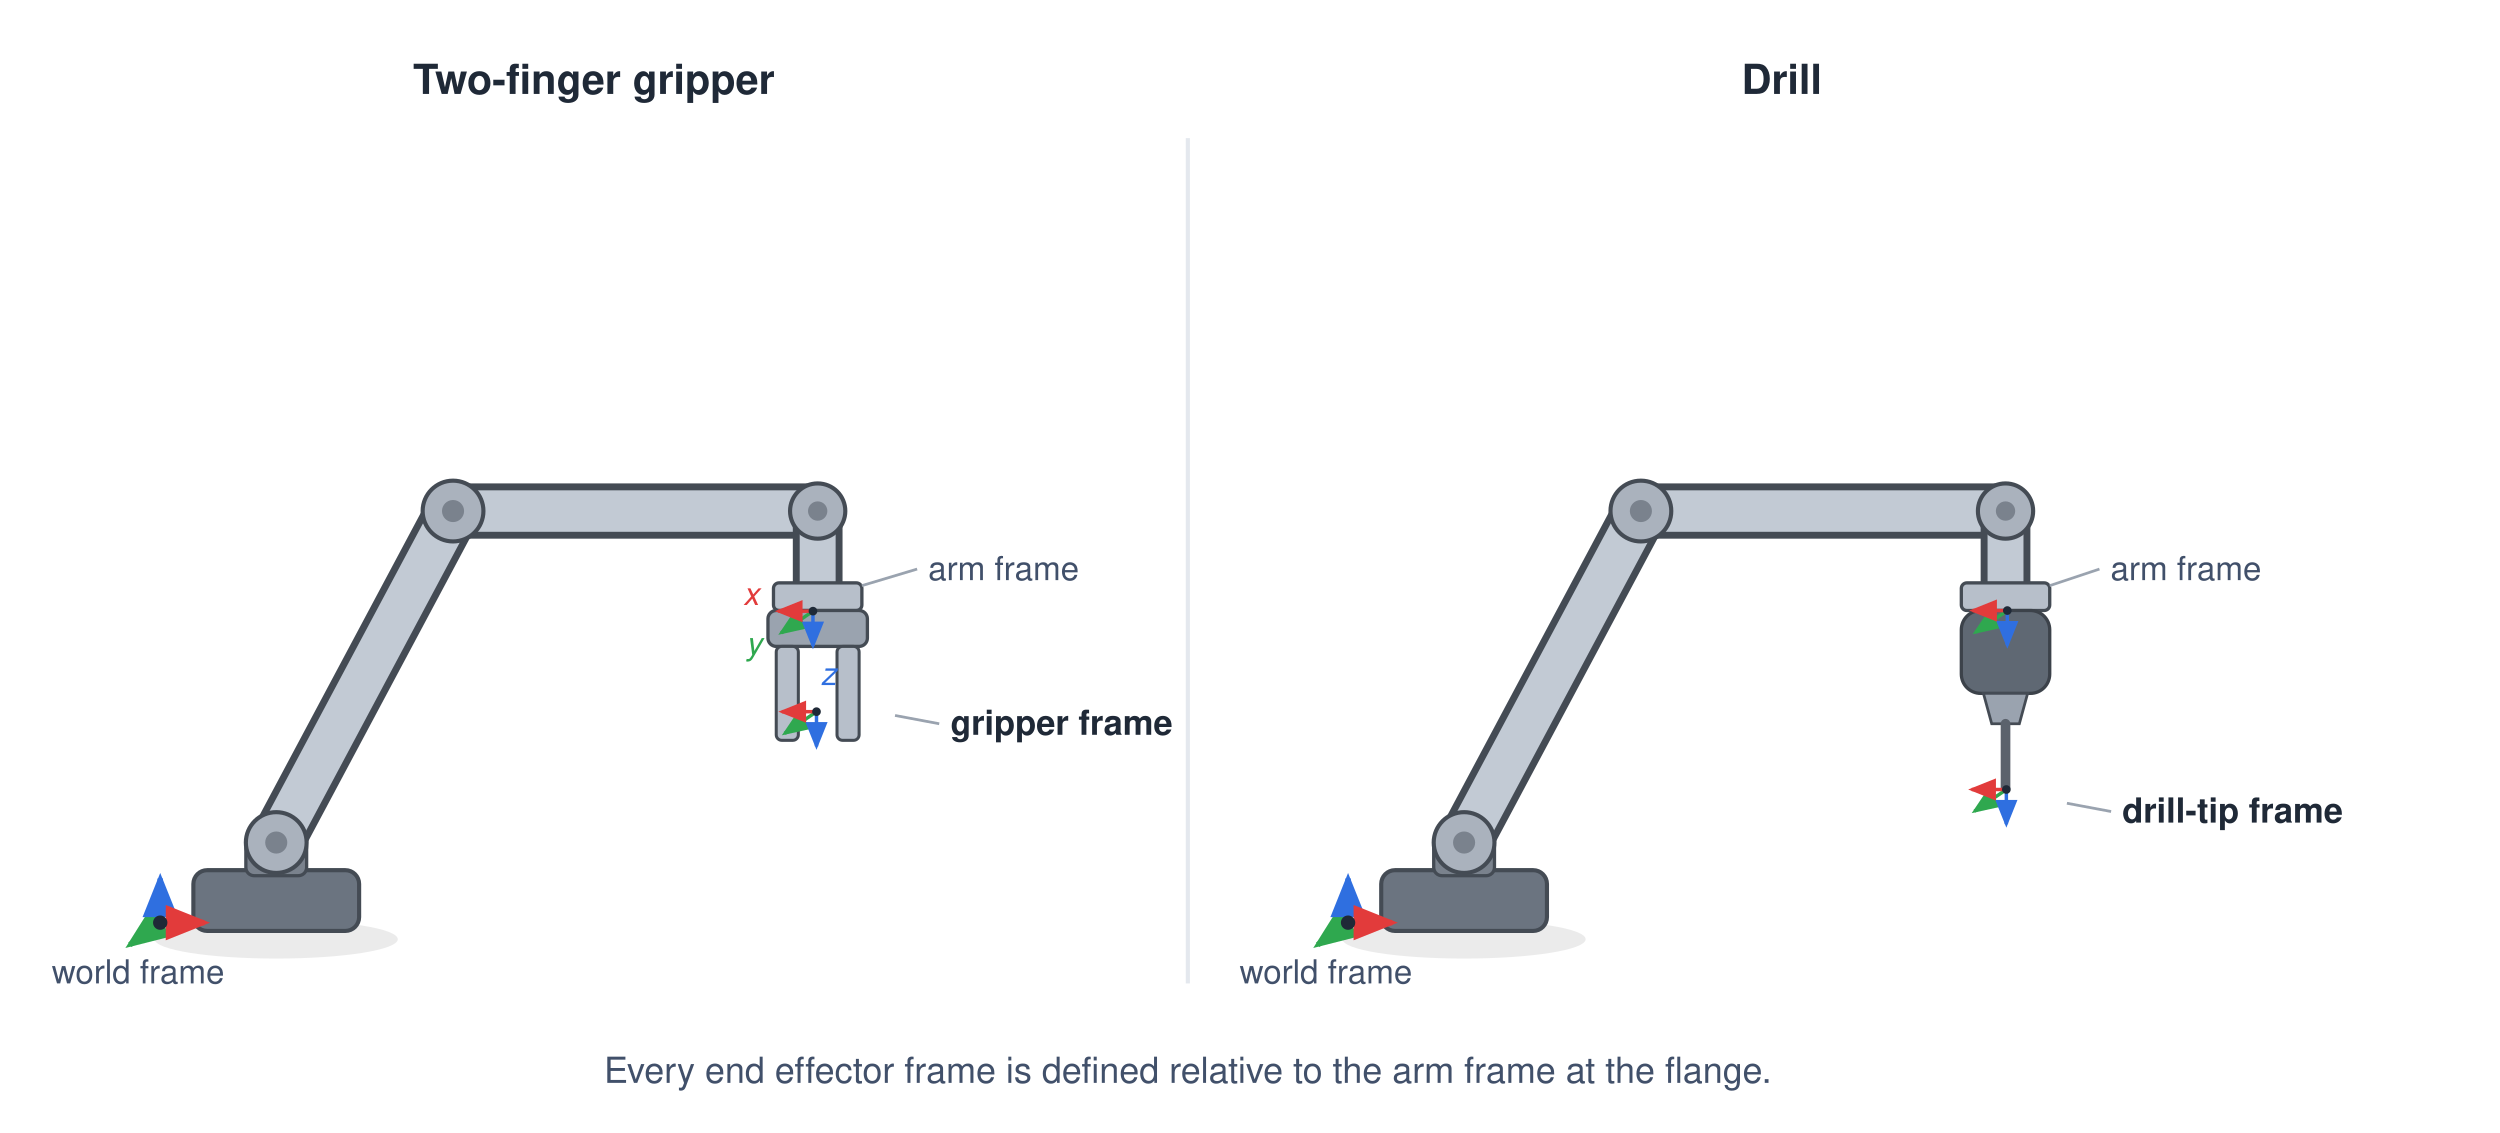
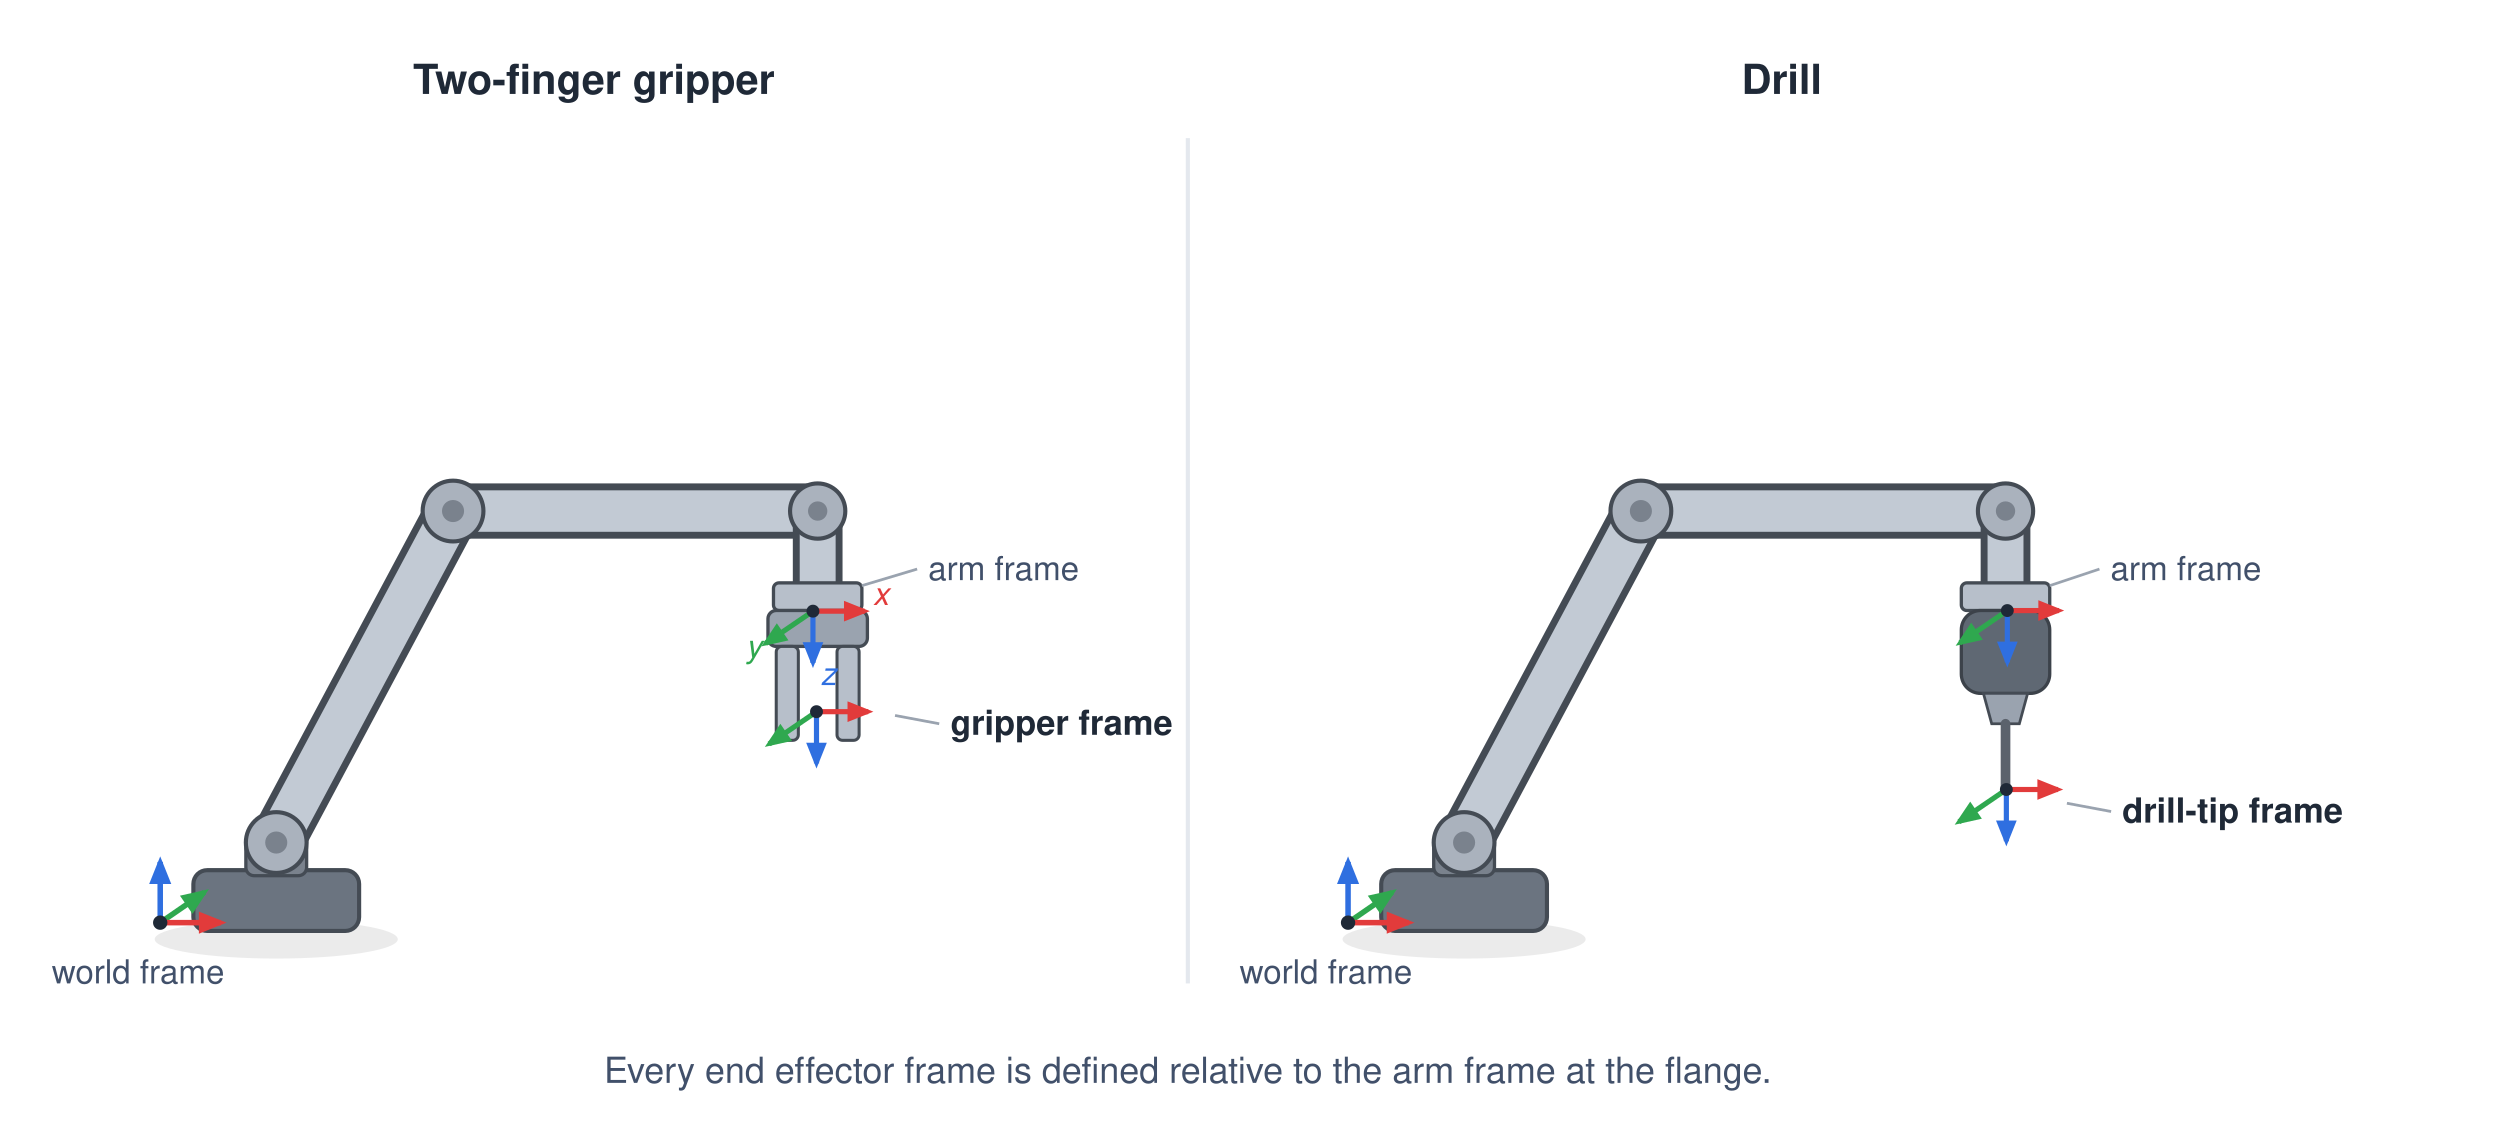
<svg xmlns="http://www.w3.org/2000/svg" width="905" height="410" viewBox="0 0 905 410" font-family="Helvetica, Arial, sans-serif" version="1.1" id="svg34">
  <defs id="defs23">
-     <marker id="aR" markerWidth="10" markerHeight="10" refX="7" refY="3.2" orient="auto">
-       <path d="M0,0 L8,3.2 L0,6.4 z" fill="#e23b3b" id="path1" />
+     <marker id="aR" markerWidth="6" markerHeight="6" refX="4" refY="2" orient="auto">
+       <path d="M0,0 L5,2 L0,4 z" fill="#e23b3b" id="path1" />
    </marker>
-     <marker id="aG" markerWidth="10" markerHeight="10" refX="7" refY="3.2" orient="auto">
-       <path d="M0,0 L8,3.2 L0,6.4 z" fill="#2fa84f" id="path2" />
+     <marker id="aG" markerWidth="6" markerHeight="6" refX="4" refY="2" orient="auto">
+       <path d="M0,0 L5,2 L0,4 z" fill="#2fa84f" id="path2" />
    </marker>
-     <marker id="aB" markerWidth="10" markerHeight="10" refX="7" refY="3.2" orient="auto">
-       <path d="M0,0 L8,3.2 L0,6.4 z" fill="#2f6fe0" id="path3" />
+     <marker id="aB" markerWidth="6" markerHeight="6" refX="4" refY="2" orient="auto">
+       <path d="M0,0 L5,2 L0,4 z" fill="#2f6fe0" id="path3" />
    </marker>
    <symbol id="triadL" overflow="visible">
      <line x1="0" y1="0" x2="-22" y2="15" stroke="#2fa84f" stroke-width="2.4" marker-end="url(#aG)" id="line5" />
      <line x1="0" y1="0" x2="0" y2="24" stroke="#2f6fe0" stroke-width="2.4" marker-end="url(#aB)" id="line4" />
-       <line x1="0" y1="0" x2="-24" y2="0" stroke="#e23b3b" stroke-width="2.4" marker-end="url(#aR)" id="line3" />
+       <line x1="0" y1="0" x2="24" y2="0" stroke="#e23b3b" stroke-width="2.4" marker-end="url(#aR)" id="line3" />
      <circle cx="0" cy="0" r="3" fill="#1f2937" id="circle5" />
    </symbol>
    <symbol id="triadS" overflow="visible">
-       <line x1="0" y1="0" x2="-11" y2="8" stroke="#2fa84f" stroke-width="2" marker-end="url(#aG)" id="line8" />
-       <line x1="0" y1="0" x2="0" y2="-16" stroke="#2f6fe0" stroke-width="2" marker-end="url(#aB)" id="line7" />
-       <line x1="0" y1="0" x2="16" y2="0" stroke="#e23b3b" stroke-width="2" marker-end="url(#aR)" id="line6" />
+       <line x1="0" y1="0" x2="16" y2="-11" stroke="#2fa84f" stroke-width="2" marker-end="url(#aG)" id="line8" />
+       <line x1="0" y1="0" x2="0" y2="-22" stroke="#2f6fe0" stroke-width="2" marker-end="url(#aB)" id="line7" />
+       <line x1="0" y1="0" x2="22" y2="0" stroke="#e23b3b" stroke-width="2" marker-end="url(#aR)" id="line6" />
      <circle cx="0" cy="0" r="2.6" fill="#1f2937" id="circle8" />
    </symbol>
    <symbol id="armP" overflow="visible">
      <ellipse cx="0" cy="5" rx="44" ry="7" fill="#000000" opacity="0.08" id="ellipse8" />
      <rect x="-30" y="-20" width="60" height="22" rx="5" fill="#6b7480" stroke="#444b54" stroke-width="1.5" id="rect8" />
      <rect x="-11" y="-31" width="22" height="13" rx="3" fill="#7a828d" stroke="#444b54" stroke-width="1.2" id="rect9" />
      <line x1="0" y1="-30" x2="64" y2="-150" stroke="#444b54" stroke-width="20" stroke-linecap="round" id="line9" />
      <line x1="0" y1="-30" x2="64" y2="-150" stroke="#c2cad4" stroke-width="15" stroke-linecap="round" id="line10" />
      <line x1="64" y1="-150" x2="196" y2="-150" stroke="#444b54" stroke-width="20" stroke-linecap="round" id="line11" />
      <line x1="64" y1="-150" x2="196" y2="-150" stroke="#c2cad4" stroke-width="15" stroke-linecap="round" id="line12" />
      <line x1="196" y1="-150" x2="196" y2="-122" stroke="#444b54" stroke-width="18" stroke-linecap="round" id="line13" />
      <line x1="196" y1="-150" x2="196" y2="-122" stroke="#c2cad4" stroke-width="13" stroke-linecap="round" id="line14" />
      <circle cx="0" cy="-30" r="11" fill="#aab2bd" stroke="#444b54" stroke-width="1.5" id="circle14" />
      <circle cx="0" cy="-30" r="4" fill="#7a828d" id="circle15" />
      <circle cx="64" cy="-150" r="11" fill="#aab2bd" stroke="#444b54" stroke-width="1.5" id="circle16" />
      <circle cx="64" cy="-150" r="4" fill="#7a828d" id="circle17" />
      <circle cx="196" cy="-150" r="10" fill="#aab2bd" stroke="#444b54" stroke-width="1.5" id="circle18" />
      <circle cx="196" cy="-150" r="3.5" fill="#7a828d" id="circle19" />
      <rect x="180" y="-124" width="32" height="10" rx="2" fill="#b7bfca" stroke="#444b54" stroke-width="1.2" id="rect19" />
    </symbol>
    <symbol id="gripperP" overflow="visible">
      <rect x="-18" y="0" width="36" height="13" rx="3" fill="#9aa3af" stroke="#444b54" stroke-width="1.2" id="rect20" />
      <rect x="-15" y="13" width="8" height="34" rx="2" fill="#b7bfca" stroke="#444b54" stroke-width="1.1" id="rect21" />
      <rect x="7" y="13" width="8" height="34" rx="2" fill="#b7bfca" stroke="#444b54" stroke-width="1.1" id="rect22" />
    </symbol>
    <symbol id="drillP" overflow="visible">
      <rect x="-16" y="0" width="32" height="30" rx="7" fill="#5f6873" stroke="#3c424a" stroke-width="1.2" id="rect23" />
      <path d="M-8,30 L8,30 L5,41 L-5,41 Z" fill="#9aa3af" stroke="#444b54" stroke-width="1" id="path23" />
      <line x1="0" y1="41" x2="0" y2="64" stroke="#5b626c" stroke-width="3.5" stroke-linecap="round" id="line23" />
    </symbol>
-     <marker id="aR-3" markerWidth="10" markerHeight="10" refX="7" refY="3.2" orient="auto">
-       <path d="M0,0 L8,3.2 L0,6.4 z" fill="#e23b3b" id="path1-6" />
+     <marker id="aR-3" markerWidth="6" markerHeight="6" refX="4" refY="2" orient="auto">
+       <path d="M0,0 L5,2 L0,4 z" fill="#e23b3b" id="path1-6" />
    </marker>
-     <marker id="aB-7" markerWidth="10" markerHeight="10" refX="7" refY="3.2" orient="auto">
-       <path d="M0,0 L8,3.2 L0,6.4 z" fill="#2f6fe0" id="path3-5" />
+     <marker id="aB-7" markerWidth="6" markerHeight="6" refX="4" refY="2" orient="auto">
+       <path d="M0,0 L5,2 L0,4 z" fill="#2f6fe0" id="path3-5" />
    </marker>
-     <marker id="aG-3" markerWidth="10" markerHeight="10" refX="7" refY="3.2" orient="auto">
-       <path d="M0,0 L8,3.2 L0,6.4 z" fill="#2fa84f" id="path2-5" />
+     <marker id="aG-3" markerWidth="6" markerHeight="6" refX="4" refY="2" orient="auto">
+       <path d="M0,0 L5,2 L0,4 z" fill="#2fa84f" id="path2-5" />
    </marker>
-     <marker id="aR-1" markerWidth="10" markerHeight="10" refX="7" refY="3.2" orient="auto">
-       <path d="M0,0 L8,3.2 L0,6.4 z" fill="#e23b3b" id="path1-2" />
+     <marker id="aR-1" markerWidth="6" markerHeight="6" refX="4" refY="2" orient="auto">
+       <path d="M0,0 L5,2 L0,4 z" fill="#e23b3b" id="path1-2" />
    </marker>
-     <marker id="aB-70" markerWidth="10" markerHeight="10" refX="7" refY="3.2" orient="auto">
-       <path d="M0,0 L8,3.2 L0,6.4 z" fill="#2f6fe0" id="path3-9" />
+     <marker id="aB-70" markerWidth="6" markerHeight="6" refX="4" refY="2" orient="auto">
+       <path d="M0,0 L5,2 L0,4 z" fill="#2f6fe0" id="path3-9" />
    </marker>
-     <marker id="aG-36" markerWidth="10" markerHeight="10" refX="7" refY="3.2" orient="auto">
-       <path d="M0,0 L8,3.2 L0,6.4 z" fill="#2fa84f" id="path2-0" />
+     <marker id="aG-36" markerWidth="6" markerHeight="6" refX="4" refY="2" orient="auto">
+       <path d="M0,0 L5,2 L0,4 z" fill="#2fa84f" id="path2-0" />
    </marker>
-     <marker id="aR-8" markerWidth="10" markerHeight="10" refX="7" refY="3.2" orient="auto">
-       <path d="M0,0 L8,3.2 L0,6.4 z" fill="#e23b3b" id="path1-7" />
+     <marker id="aR-8" markerWidth="6" markerHeight="6" refX="4" refY="2" orient="auto">
+       <path d="M0,0 L5,2 L0,4 z" fill="#e23b3b" id="path1-7" />
    </marker>
-     <marker id="aB-9" markerWidth="10" markerHeight="10" refX="7" refY="3.2" orient="auto">
-       <path d="M0,0 L8,3.2 L0,6.4 z" fill="#2f6fe0" id="path3-2" />
+     <marker id="aB-9" markerWidth="6" markerHeight="6" refX="4" refY="2" orient="auto">
+       <path d="M0,0 L5,2 L0,4 z" fill="#2f6fe0" id="path3-2" />
    </marker>
-     <marker id="aG-0" markerWidth="10" markerHeight="10" refX="7" refY="3.2" orient="auto">
-       <path d="M0,0 L8,3.2 L0,6.4 z" fill="#2fa84f" id="path2-2" />
+     <marker id="aG-0" markerWidth="6" markerHeight="6" refX="4" refY="2" orient="auto">
+       <path d="M0,0 L5,2 L0,4 z" fill="#2fa84f" id="path2-2" />
    </marker>
  </defs>
  <line x1="430" y1="50" x2="430" y2="356" stroke="#e4e8ee" stroke-width="1.5" id="line24" />
  <text x="215" y="34" text-anchor="middle" font-size="15" font-weight="bold" fill="#1f2937" id="text24">Two-finger gripper</text>
  <use href="#armP" x="100" y="335" id="use24" />
  <use href="#gripperP" x="296" y="221" id="use25" />
  <line x1="312" y1="212" x2="332" y2="206" stroke="#9aa3af" stroke-width="1" id="line26" />
  <text x="336" y="210" font-size="12" fill="#41506a" id="text26">arm frame</text>
-   <text x="269" y="219" fill="#e23b3b" font-size="11.5" font-style="italic" id="lblx">x</text>
-   <text x="270" y="237" fill="#2fa84f" font-size="11.5" font-style="italic" id="lbly">y</text>
+   <text x="316" y="219" fill="#e23b3b" font-size="11.5" font-style="italic" id="lblx">x</text>
+   <text x="270" y="238" fill="#2fa84f" font-size="11.5" font-style="italic" id="lbly">y</text>
  <text x="297" y="248" fill="#2f6fe0" font-size="11.5" font-style="italic" id="lblz">z</text>
  <line x1="324" y1="259" x2="340" y2="262" stroke="#9aa3af" stroke-width="1" id="line27" />
  <text x="344" y="266" font-size="12.5" font-weight="bold" fill="#1f2937" id="text27">gripper frame</text>
  <use href="#triadS" x="58" y="334" id="use28" />
  <text x="50" y="356" text-anchor="middle" font-size="12" fill="#41506a" id="text28">world frame</text>
  <text x="645" y="34" text-anchor="middle" font-size="15" font-weight="bold" fill="#1f2937" id="text29">Drill</text>
  <use href="#armP" x="530" y="335" id="use29" />
  <use href="#drillP" x="726" y="221" id="use30" />
  <line x1="742" y1="212" x2="760" y2="206" stroke="#9aa3af" stroke-width="1" id="line31" />
  <text x="764" y="210" font-size="12" fill="#41506a" id="text31">arm frame</text>
-   <use href="#triadL" x="726" y="285" id="use32" transform="matrix(0.5234801,0,0,0.5234801,346.254,136.608)" />
-   <use href="#triadL" x="726" y="285" id="use32-2" transform="matrix(0.5234801,0,0,0.5234801,346.6051,71.8312)" />
-   <use href="#triadL" x="726" y="285" id="use32-2-7" transform="matrix(0.5234801,0,0,0.5234801,-84.47462,108.4363)" />
-   <use href="#triadL" x="726" y="285" id="use32-26" transform="matrix(0.5234801,0,0,0.5234801,-85.75516,72.04935)" />
+   <use href="#triadL" x="726" y="285" id="use32" transform="matrix(0.78,0,0,0.78,160.020,63.500)" />
+   <use href="#triadL" x="726" y="285" id="use32-2" transform="matrix(0.78,0,0,0.78,160.372,-1.277)" />
+   <use href="#triadL" x="726" y="285" id="use32-2-7" transform="matrix(0.78,0,0,0.78,-270.708,35.328)" />
+   <use href="#triadL" x="726" y="285" id="use32-26" transform="matrix(0.78,0,0,0.78,-271.989,-1.059)" />
  <line x1="748.223" y1="290.777" x2="764.223" y2="293.777" stroke="#9aa3af" stroke-width="1" id="line32" />
  <text x="768.223" y="297.777" font-size="12.5px" font-weight="bold" fill="#1f2937" id="text32">drill-tip frame</text>
  <use href="#triadS" x="488" y="334" id="use33" />
  <text x="480" y="356" text-anchor="middle" font-size="12" fill="#41506a" id="text33">world frame</text>
  <text x="430" y="392" text-anchor="middle" font-size="13" fill="#41506a" id="text34">Every end effector frame is defined relative to the arm frame at the flange.</text>
</svg>
